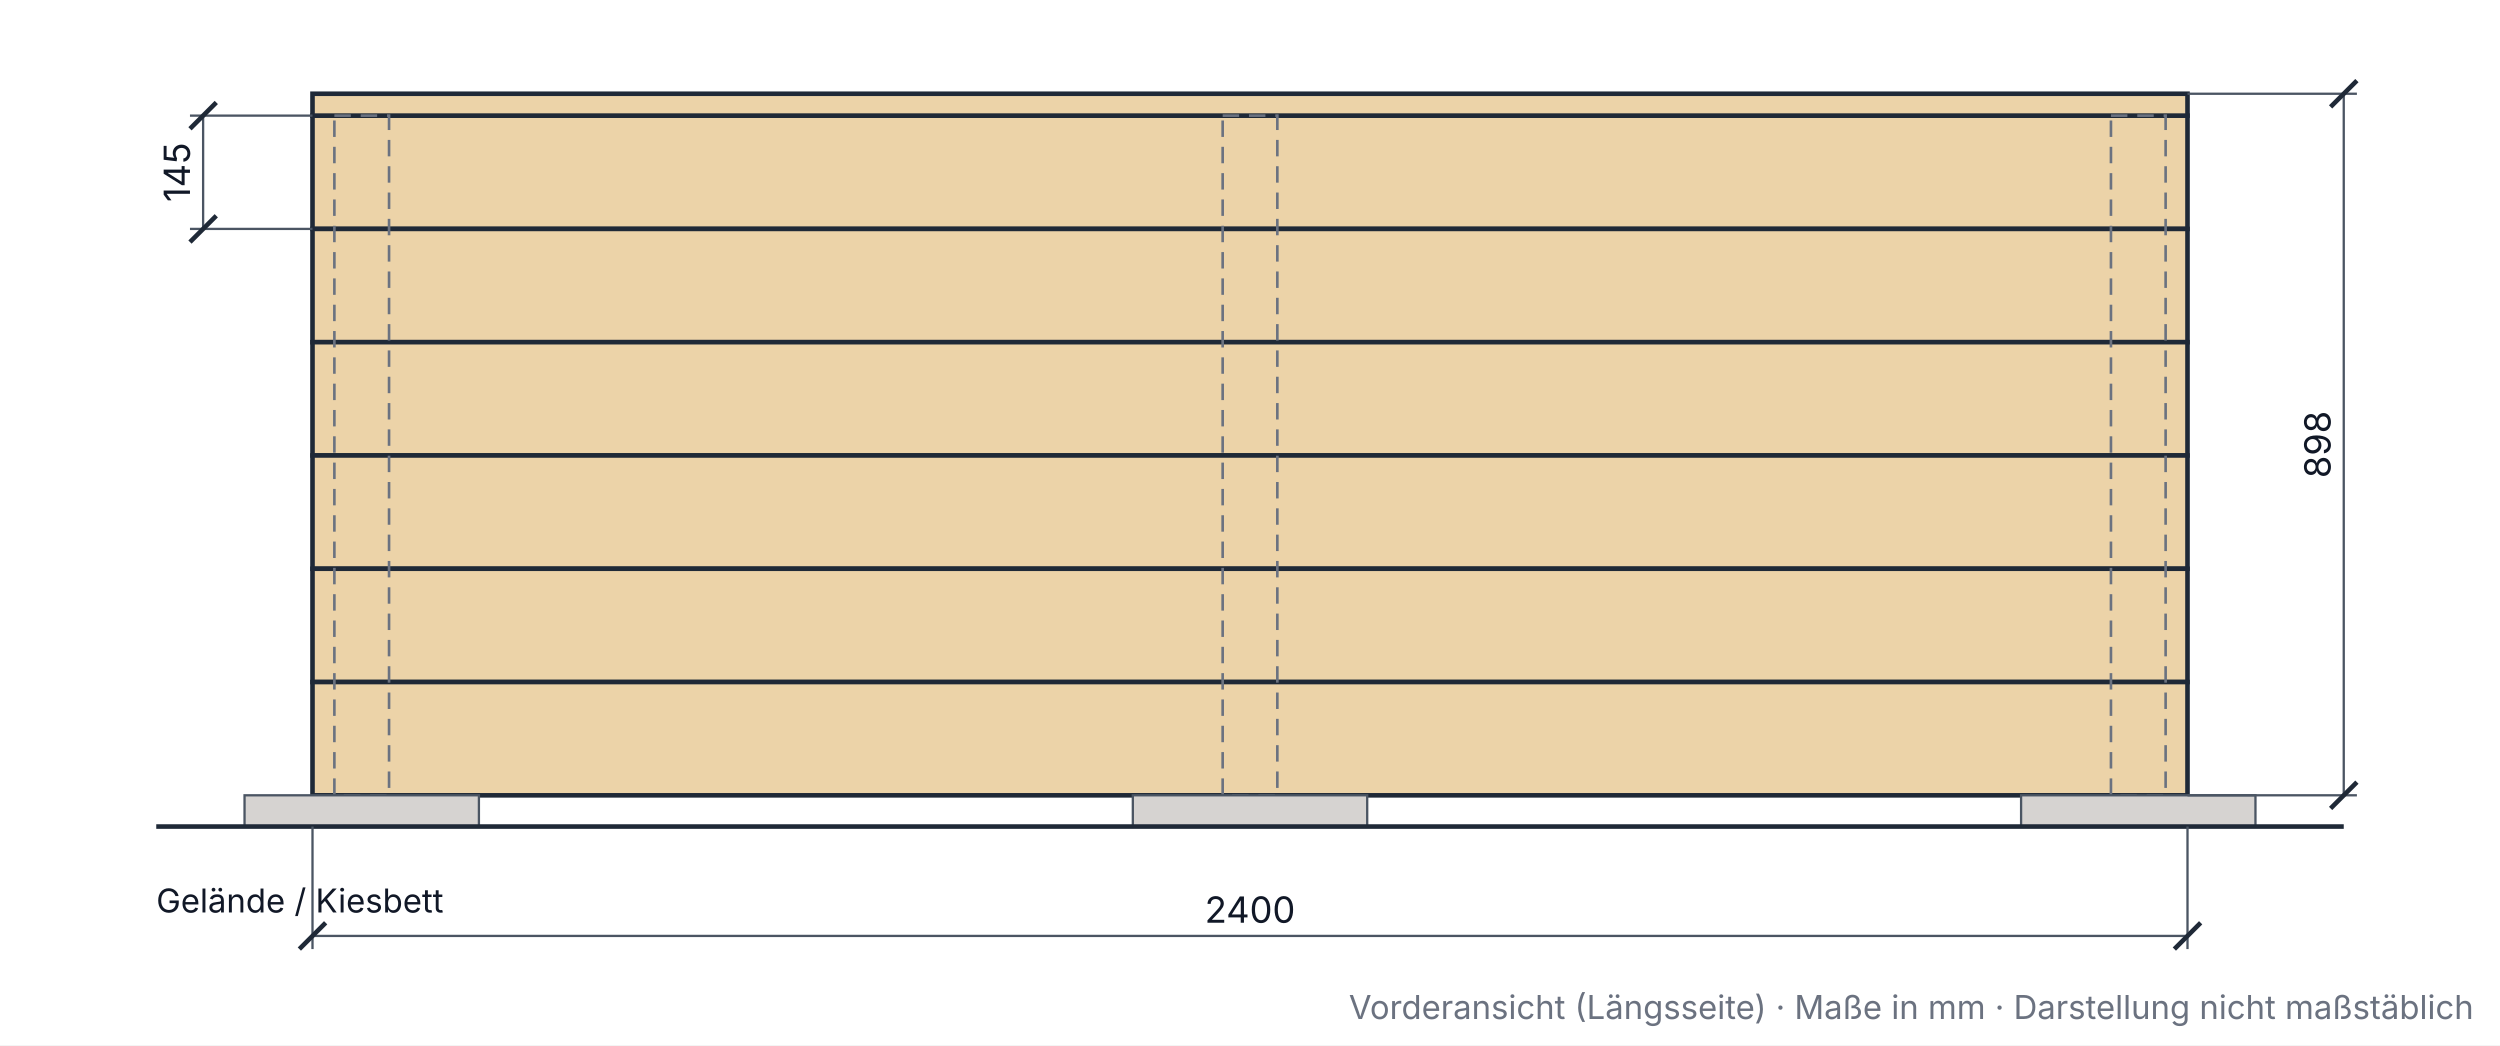
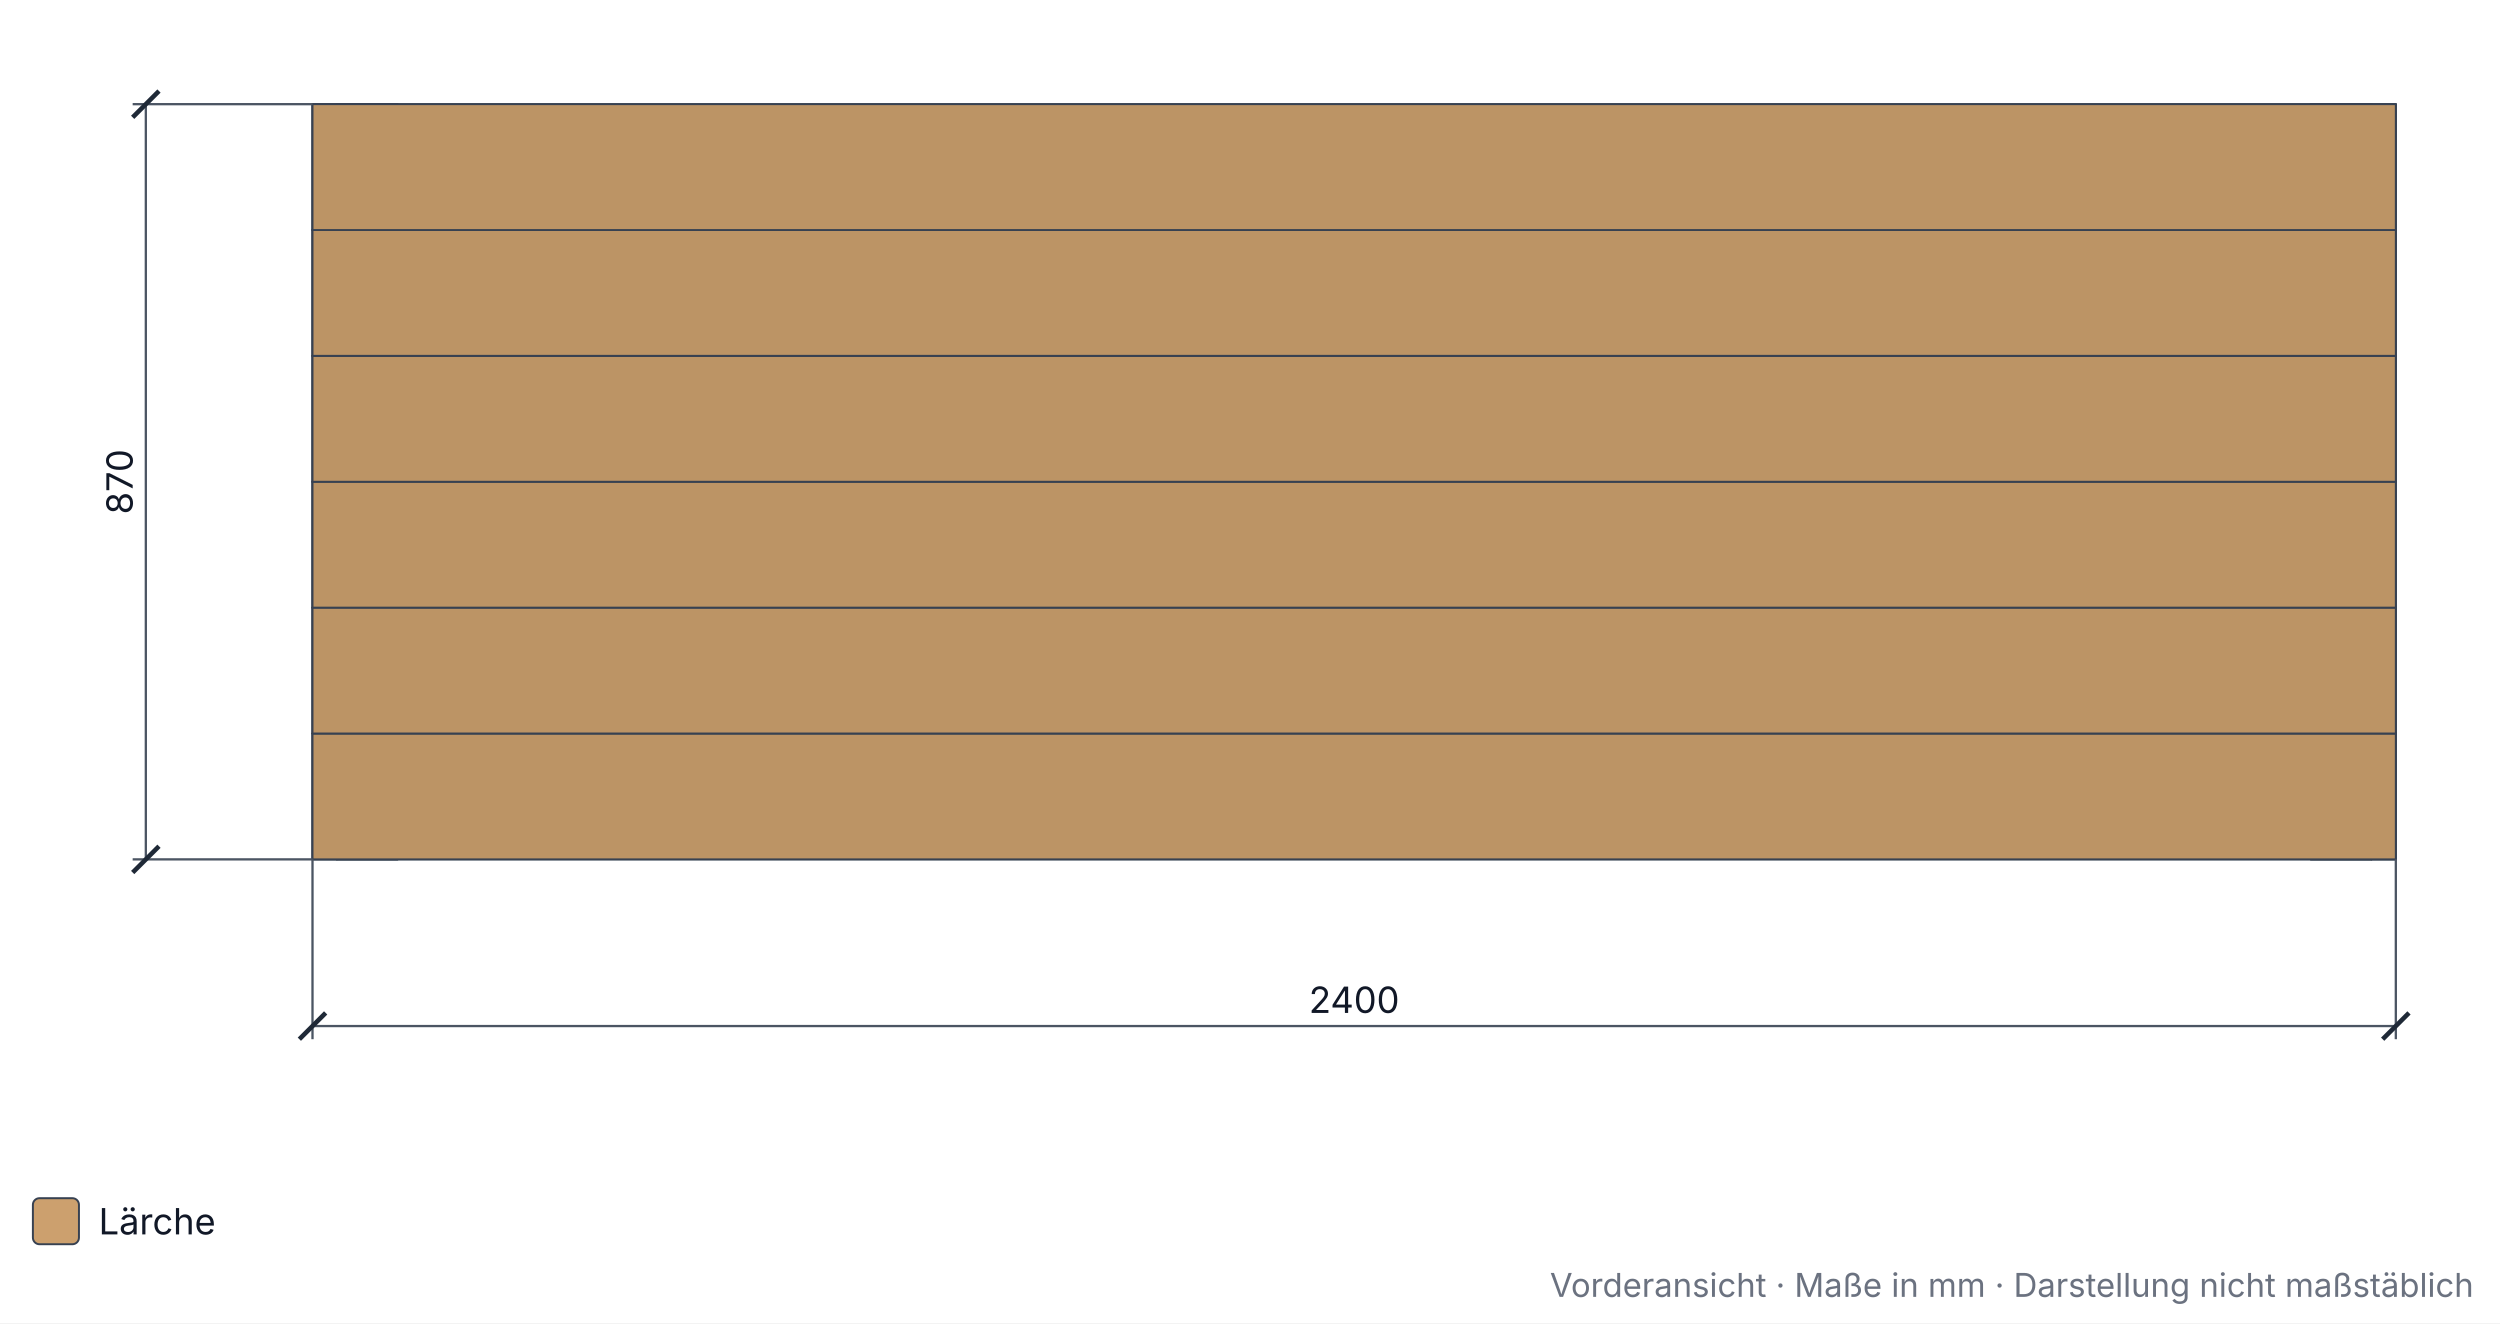
- <svg xmlns="http://www.w3.org/2000/svg" viewBox="0 0 760 317.77" width="760" height="317.77" role="img" aria-labelledby="front-title front-desc">
+ <svg xmlns="http://www.w3.org/2000/svg" viewBox="0 0 760 402.25" width="760" height="402.25" role="img" aria-labelledby="front-title front-desc">
  <defs>
    <pattern id="front-end-grain" width="6" height="6" patternUnits="userSpaceOnUse" patternTransform="rotate(45)">
      <rect width="6" height="6" fill="#dcb98a" />
      <line x1="0" y1="0" x2="0" y2="6" stroke="#8b5e34" stroke-width="1" />
    </pattern>
  </defs>
-   <rect x="0" y="0" width="760" height="317.77" fill="#ffffff" />
-   <rect x="95" y="35.15" width="570" height="34.44" fill="#ecd3a8" stroke="#1f2937" stroke-width="1.4" />
-   <rect x="95" y="69.59" width="570" height="34.44" fill="#ecd3a8" stroke="#1f2937" stroke-width="1.4" />
-   <rect x="95" y="104.02" width="570" height="34.44" fill="#ecd3a8" stroke="#1f2937" stroke-width="1.4" />
-   <rect x="95" y="138.46" width="570" height="34.44" fill="#ecd3a8" stroke="#1f2937" stroke-width="1.4" />
-   <rect x="95" y="172.9" width="570" height="34.44" fill="#ecd3a8" stroke="#1f2937" stroke-width="1.4" />
-   <rect x="95" y="207.34" width="570" height="34.44" fill="#ecd3a8" stroke="#1f2937" stroke-width="1.4" />
-   <rect x="95" y="28.5" width="570" height="6.65" fill="#ecd3a8" stroke="#1f2937" stroke-width="1.4" />
-   <rect x="101.65" y="35.15" width="16.62" height="206.62" fill="none" stroke="#6b7280" stroke-width="0.8" stroke-dasharray="5 3" />
-   <rect x="371.69" y="35.15" width="16.62" height="206.62" fill="none" stroke="#6b7280" stroke-width="0.8" stroke-dasharray="5 3" />
-   <rect x="641.73" y="35.15" width="16.62" height="206.62" fill="none" stroke="#6b7280" stroke-width="0.8" stroke-dasharray="5 3" />
-   <rect x="74.34" y="241.77" width="71.25" height="9.5" fill="#d6d3d1" stroke="#4b5563" stroke-width="0.7" />
-   <rect x="344.38" y="241.77" width="71.25" height="9.5" fill="#d6d3d1" stroke="#4b5563" stroke-width="0.7" />
-   <rect x="614.41" y="241.77" width="71.25" height="9.5" fill="#d6d3d1" stroke="#4b5563" stroke-width="0.7" />
-   <line x1="47.5" y1="251.27" x2="712.5" y2="251.27" stroke="#1f2937" stroke-width="1.4" />
-   <line x1="95" y1="251.27" x2="95" y2="288.52" stroke="#4b5563" stroke-width="0.7" />
-   <line x1="665" y1="251.27" x2="665" y2="288.52" stroke="#4b5563" stroke-width="0.7" />
-   <line x1="95" y1="284.52" x2="665" y2="284.52" stroke="#4b5563" stroke-width="0.7" />
-   <line x1="91" y1="288.52" x2="99" y2="280.52" stroke="#1f2937" stroke-width="1.4" />
-   <line x1="661" y1="288.52" x2="669" y2="280.52" stroke="#1f2937" stroke-width="1.4" />
-   <text x="380" y="280.52" font-size="11" font-family="Inter, Helvetica, Arial, sans-serif" fill="#111827" text-anchor="middle">2400</text>
-   <line x1="665" y1="28.5" x2="716.5" y2="28.5" stroke="#4b5563" stroke-width="0.7" />
-   <line x1="665" y1="241.77" x2="716.5" y2="241.77" stroke="#4b5563" stroke-width="0.7" />
-   <line x1="712.5" y1="28.5" x2="712.5" y2="241.77" stroke="#4b5563" stroke-width="0.7" />
-   <line x1="708.5" y1="32.5" x2="716.5" y2="24.5" stroke="#1f2937" stroke-width="1.4" />
-   <line x1="708.5" y1="245.77" x2="716.5" y2="237.77" stroke="#1f2937" stroke-width="1.4" />
-   <text x="708.5" y="135.13" font-size="11" font-family="Inter, Helvetica, Arial, sans-serif" fill="#111827" text-anchor="middle" transform="rotate(-90 708.5 135.13)">898</text>
-   <line x1="95" y1="35.15" x2="57.75" y2="35.15" stroke="#4b5563" stroke-width="0.7" />
-   <line x1="95" y1="69.59" x2="57.75" y2="69.59" stroke="#4b5563" stroke-width="0.7" />
-   <line x1="61.75" y1="35.15" x2="61.75" y2="69.59" stroke="#4b5563" stroke-width="0.7" />
-   <line x1="57.75" y1="39.15" x2="65.75" y2="31.15" stroke="#1f2937" stroke-width="1.4" />
-   <line x1="57.75" y1="73.59" x2="65.75" y2="65.59" stroke="#1f2937" stroke-width="1.4" />
-   <text x="57.75" y="52.37" font-size="11" font-family="Inter, Helvetica, Arial, sans-serif" fill="#111827" text-anchor="middle" transform="rotate(-90 57.75 52.37)">145</text>
-   <text x="47.5" y="277.4" font-size="10" font-family="Inter, Helvetica, Arial, sans-serif" fill="#111827" text-anchor="start">Gelände / Kiesbett</text>
-   <text x="752" y="309.77" font-size="10" font-family="Inter, Helvetica, Arial, sans-serif" fill="#6b7280" text-anchor="end">Vorderansicht (Längsseite) · Maße in mm · Darstellung nicht maßstäblich</text>
+   <rect x="0" y="0" width="760" height="402.25" fill="#ffffff" />
+   <polygon points="95,261.25 95,222.99 728.33,222.99 728.33,261.25" fill="#bc9465" stroke="#374151" stroke-width="0.6" stroke-linejoin="round" />
+   <polygon points="95,222.99 95,184.72 728.33,184.72 728.33,222.99" fill="#bc9465" stroke="#374151" stroke-width="0.6" stroke-linejoin="round" />
+   <polygon points="95,184.72 95,146.46 728.33,146.46 728.33,184.72" fill="#bc9465" stroke="#374151" stroke-width="0.6" stroke-linejoin="round" />
+   <polygon points="95,146.46 95,108.19 728.33,108.19 728.33,146.46" fill="#bc9465" stroke="#374151" stroke-width="0.6" stroke-linejoin="round" />
+   <polygon points="95,108.19 95,69.93 728.33,69.93 728.33,108.19" fill="#bc9465" stroke="#374151" stroke-width="0.6" stroke-linejoin="round" />
+   <polygon points="95,69.93 95,31.67 728.33,31.67 728.33,69.93" fill="#bc9465" stroke="#374151" stroke-width="0.6" stroke-linejoin="round" />
+   <polygon points="102.39,261.25 102.39,31.67 120.86,31.67 120.86,261.25" fill="#bc9465" stroke="#374151" stroke-width="0.6" stroke-linejoin="round" />
+   <polygon points="702.47,261.25 702.47,31.67 720.94,31.67 720.94,261.25" fill="#bc9465" stroke="#374151" stroke-width="0.6" stroke-linejoin="round" />
+   <polygon points="95,261.25 95,222.99 102.39,222.99 102.39,261.25" fill="#bc9465" stroke="#374151" stroke-width="0.6" stroke-linejoin="round" />
+   <polygon points="95,222.99 95,184.72 102.39,184.72 102.39,222.99" fill="#bc9465" stroke="#374151" stroke-width="0.6" stroke-linejoin="round" />
+   <polygon points="95,184.72 95,146.46 102.39,146.46 102.39,184.72" fill="#bc9465" stroke="#374151" stroke-width="0.6" stroke-linejoin="round" />
+   <polygon points="95,146.46 95,108.19 102.39,108.19 102.39,146.46" fill="#bc9465" stroke="#374151" stroke-width="0.6" stroke-linejoin="round" />
+   <polygon points="95,108.19 95,69.93 102.39,69.93 102.39,108.19" fill="#bc9465" stroke="#374151" stroke-width="0.6" stroke-linejoin="round" />
+   <polygon points="95,69.93 95,31.67 102.39,31.67 102.39,69.93" fill="#bc9465" stroke="#374151" stroke-width="0.6" stroke-linejoin="round" />
+   <polygon points="720.94,261.25 720.94,222.99 728.33,222.99 728.33,261.25" fill="#bc9465" stroke="#374151" stroke-width="0.6" stroke-linejoin="round" />
+   <polygon points="720.94,222.99 720.94,184.72 728.33,184.72 728.33,222.99" fill="#bc9465" stroke="#374151" stroke-width="0.6" stroke-linejoin="round" />
+   <polygon points="720.94,184.72 720.94,146.46 728.33,146.46 728.33,184.72" fill="#bc9465" stroke="#374151" stroke-width="0.6" stroke-linejoin="round" />
+   <polygon points="720.94,146.46 720.94,108.19 728.33,108.19 728.33,146.46" fill="#bc9465" stroke="#374151" stroke-width="0.6" stroke-linejoin="round" />
+   <polygon points="720.94,108.19 720.94,69.93 728.33,69.93 728.33,108.19" fill="#bc9465" stroke="#374151" stroke-width="0.6" stroke-linejoin="round" />
+   <polygon points="720.94,69.93 720.94,31.67 728.33,31.67 728.33,69.93" fill="#bc9465" stroke="#374151" stroke-width="0.6" stroke-linejoin="round" />
+   <polygon points="102.39,261.25 102.39,31.67 120.86,31.67 120.86,261.25" fill="#bc9465" stroke="#374151" stroke-width="0.6" stroke-linejoin="round" />
+   <polygon points="702.47,261.25 702.47,31.67 720.94,31.67 720.94,261.25" fill="#bc9465" stroke="#374151" stroke-width="0.6" stroke-linejoin="round" />
+   <polygon points="95,261.25 95,222.99 728.33,222.99 728.33,261.25" fill="#bc9465" stroke="#374151" stroke-width="0.6" stroke-linejoin="round" />
+   <polygon points="95,222.99 95,184.72 728.33,184.72 728.33,222.99" fill="#bc9465" stroke="#374151" stroke-width="0.6" stroke-linejoin="round" />
+   <polygon points="95,184.72 95,146.46 728.33,146.46 728.33,184.72" fill="#bc9465" stroke="#374151" stroke-width="0.6" stroke-linejoin="round" />
+   <polygon points="95,146.46 95,108.19 728.33,108.19 728.33,146.46" fill="#bc9465" stroke="#374151" stroke-width="0.6" stroke-linejoin="round" />
+   <polygon points="95,108.19 95,69.93 728.33,69.93 728.33,108.19" fill="#bc9465" stroke="#374151" stroke-width="0.6" stroke-linejoin="round" />
+   <polygon points="95,69.93 95,31.67 728.33,31.67 728.33,69.93" fill="#bc9465" stroke="#374151" stroke-width="0.6" stroke-linejoin="round" />
+   <line x1="95" y1="261.25" x2="95" y2="315.92" stroke="#4b5563" stroke-width="0.7" />
+   <line x1="728.33" y1="261.25" x2="728.33" y2="315.92" stroke="#4b5563" stroke-width="0.7" />
+   <line x1="95" y1="311.92" x2="728.33" y2="311.92" stroke="#4b5563" stroke-width="0.7" />
+   <line x1="91" y1="315.92" x2="99" y2="307.92" stroke="#1f2937" stroke-width="1.4" />
+   <line x1="724.33" y1="315.92" x2="732.33" y2="307.92" stroke="#1f2937" stroke-width="1.4" />
+   <text x="411.67" y="307.92" font-size="11" font-family="Inter, Helvetica, Arial, sans-serif" fill="#111827" text-anchor="middle">2400</text>
+   <line x1="95" y1="31.67" x2="40.33" y2="31.67" stroke="#4b5563" stroke-width="0.7" />
+   <line x1="95" y1="261.25" x2="40.33" y2="261.25" stroke="#4b5563" stroke-width="0.7" />
+   <line x1="44.33" y1="31.67" x2="44.33" y2="261.25" stroke="#4b5563" stroke-width="0.7" />
+   <line x1="40.33" y1="35.67" x2="48.33" y2="27.67" stroke="#1f2937" stroke-width="1.4" />
+   <line x1="40.33" y1="265.25" x2="48.33" y2="257.25" stroke="#1f2937" stroke-width="1.4" />
+   <text x="40.33" y="146.46" font-size="11" font-family="Inter, Helvetica, Arial, sans-serif" fill="#111827" text-anchor="middle" transform="rotate(-90 40.33 146.46)">870</text>
+   <rect x="10" y="364.25" width="14" height="14" rx="2" fill="#cca06e" stroke="#374151" stroke-width="0.6" />
+   <text x="30" y="375.25" font-size="11" font-family="Inter, Helvetica, Arial, sans-serif" fill="#111827">Lärche</text>
+   <text x="752" y="394.25" font-size="10" font-family="Inter, Helvetica, Arial, sans-serif" fill="#6b7280" text-anchor="end">Vorderansicht · Maße in mm · Darstellung nicht maßstäblich</text>
</svg>
